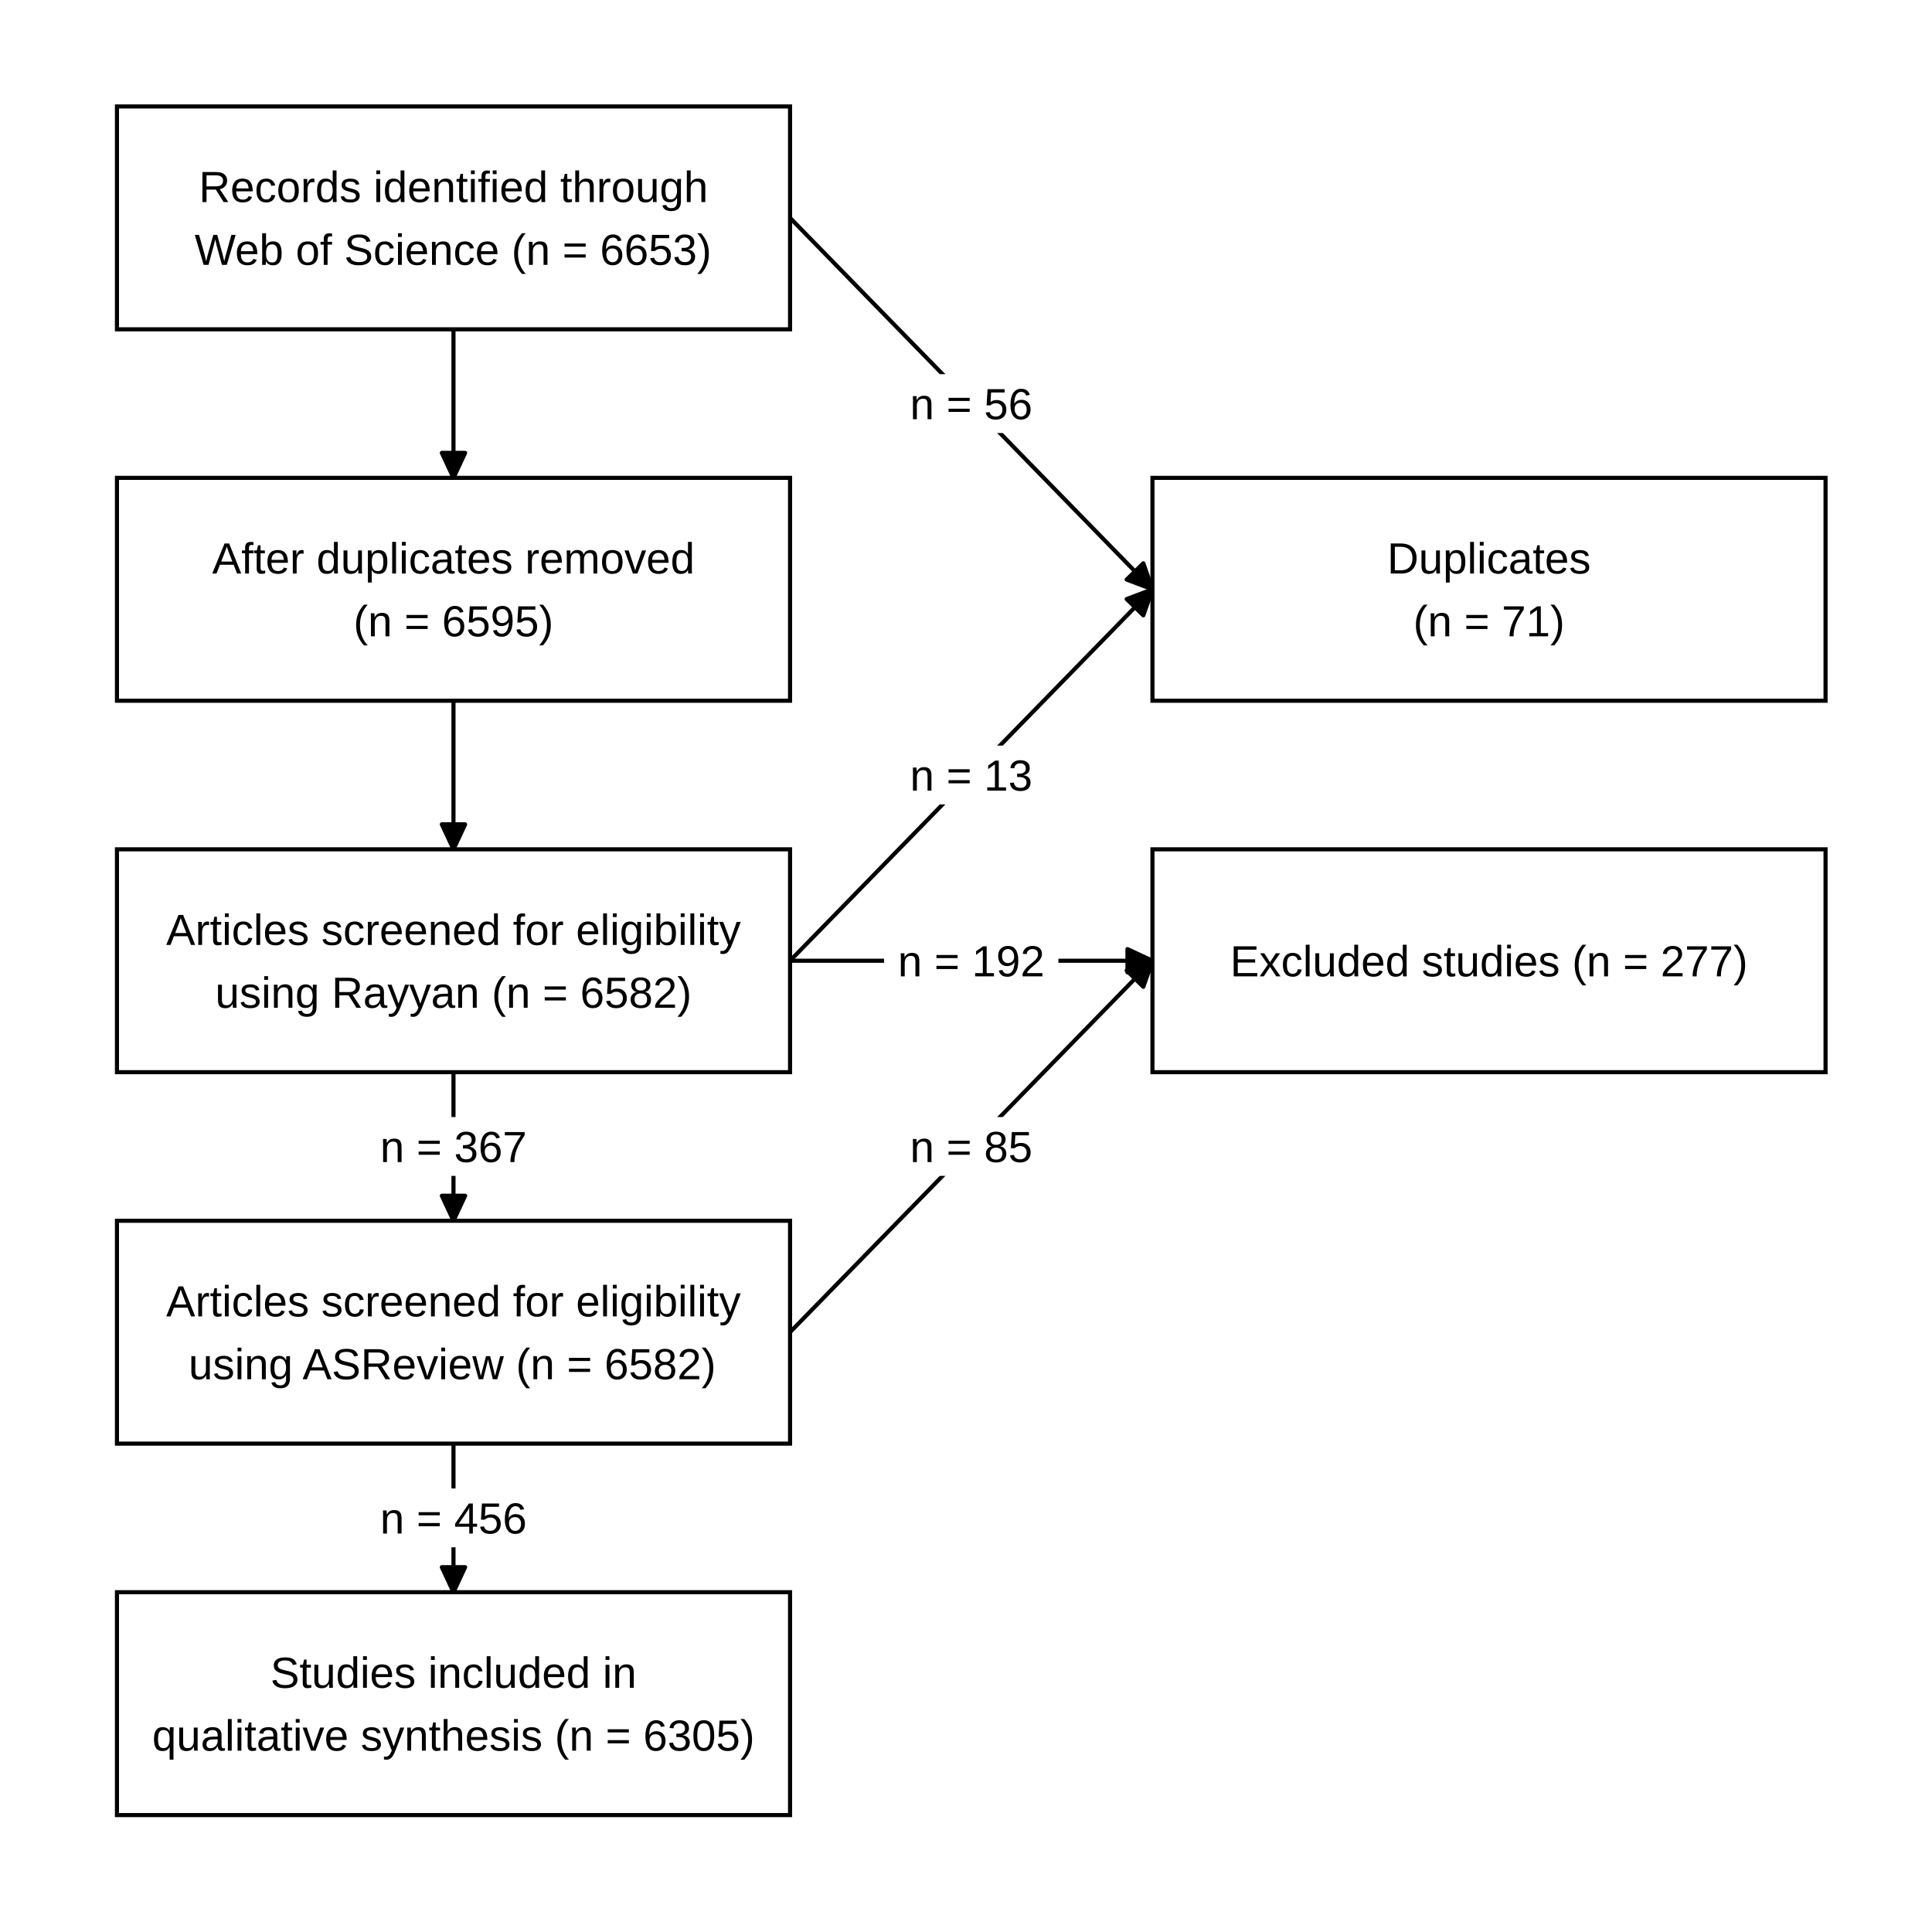
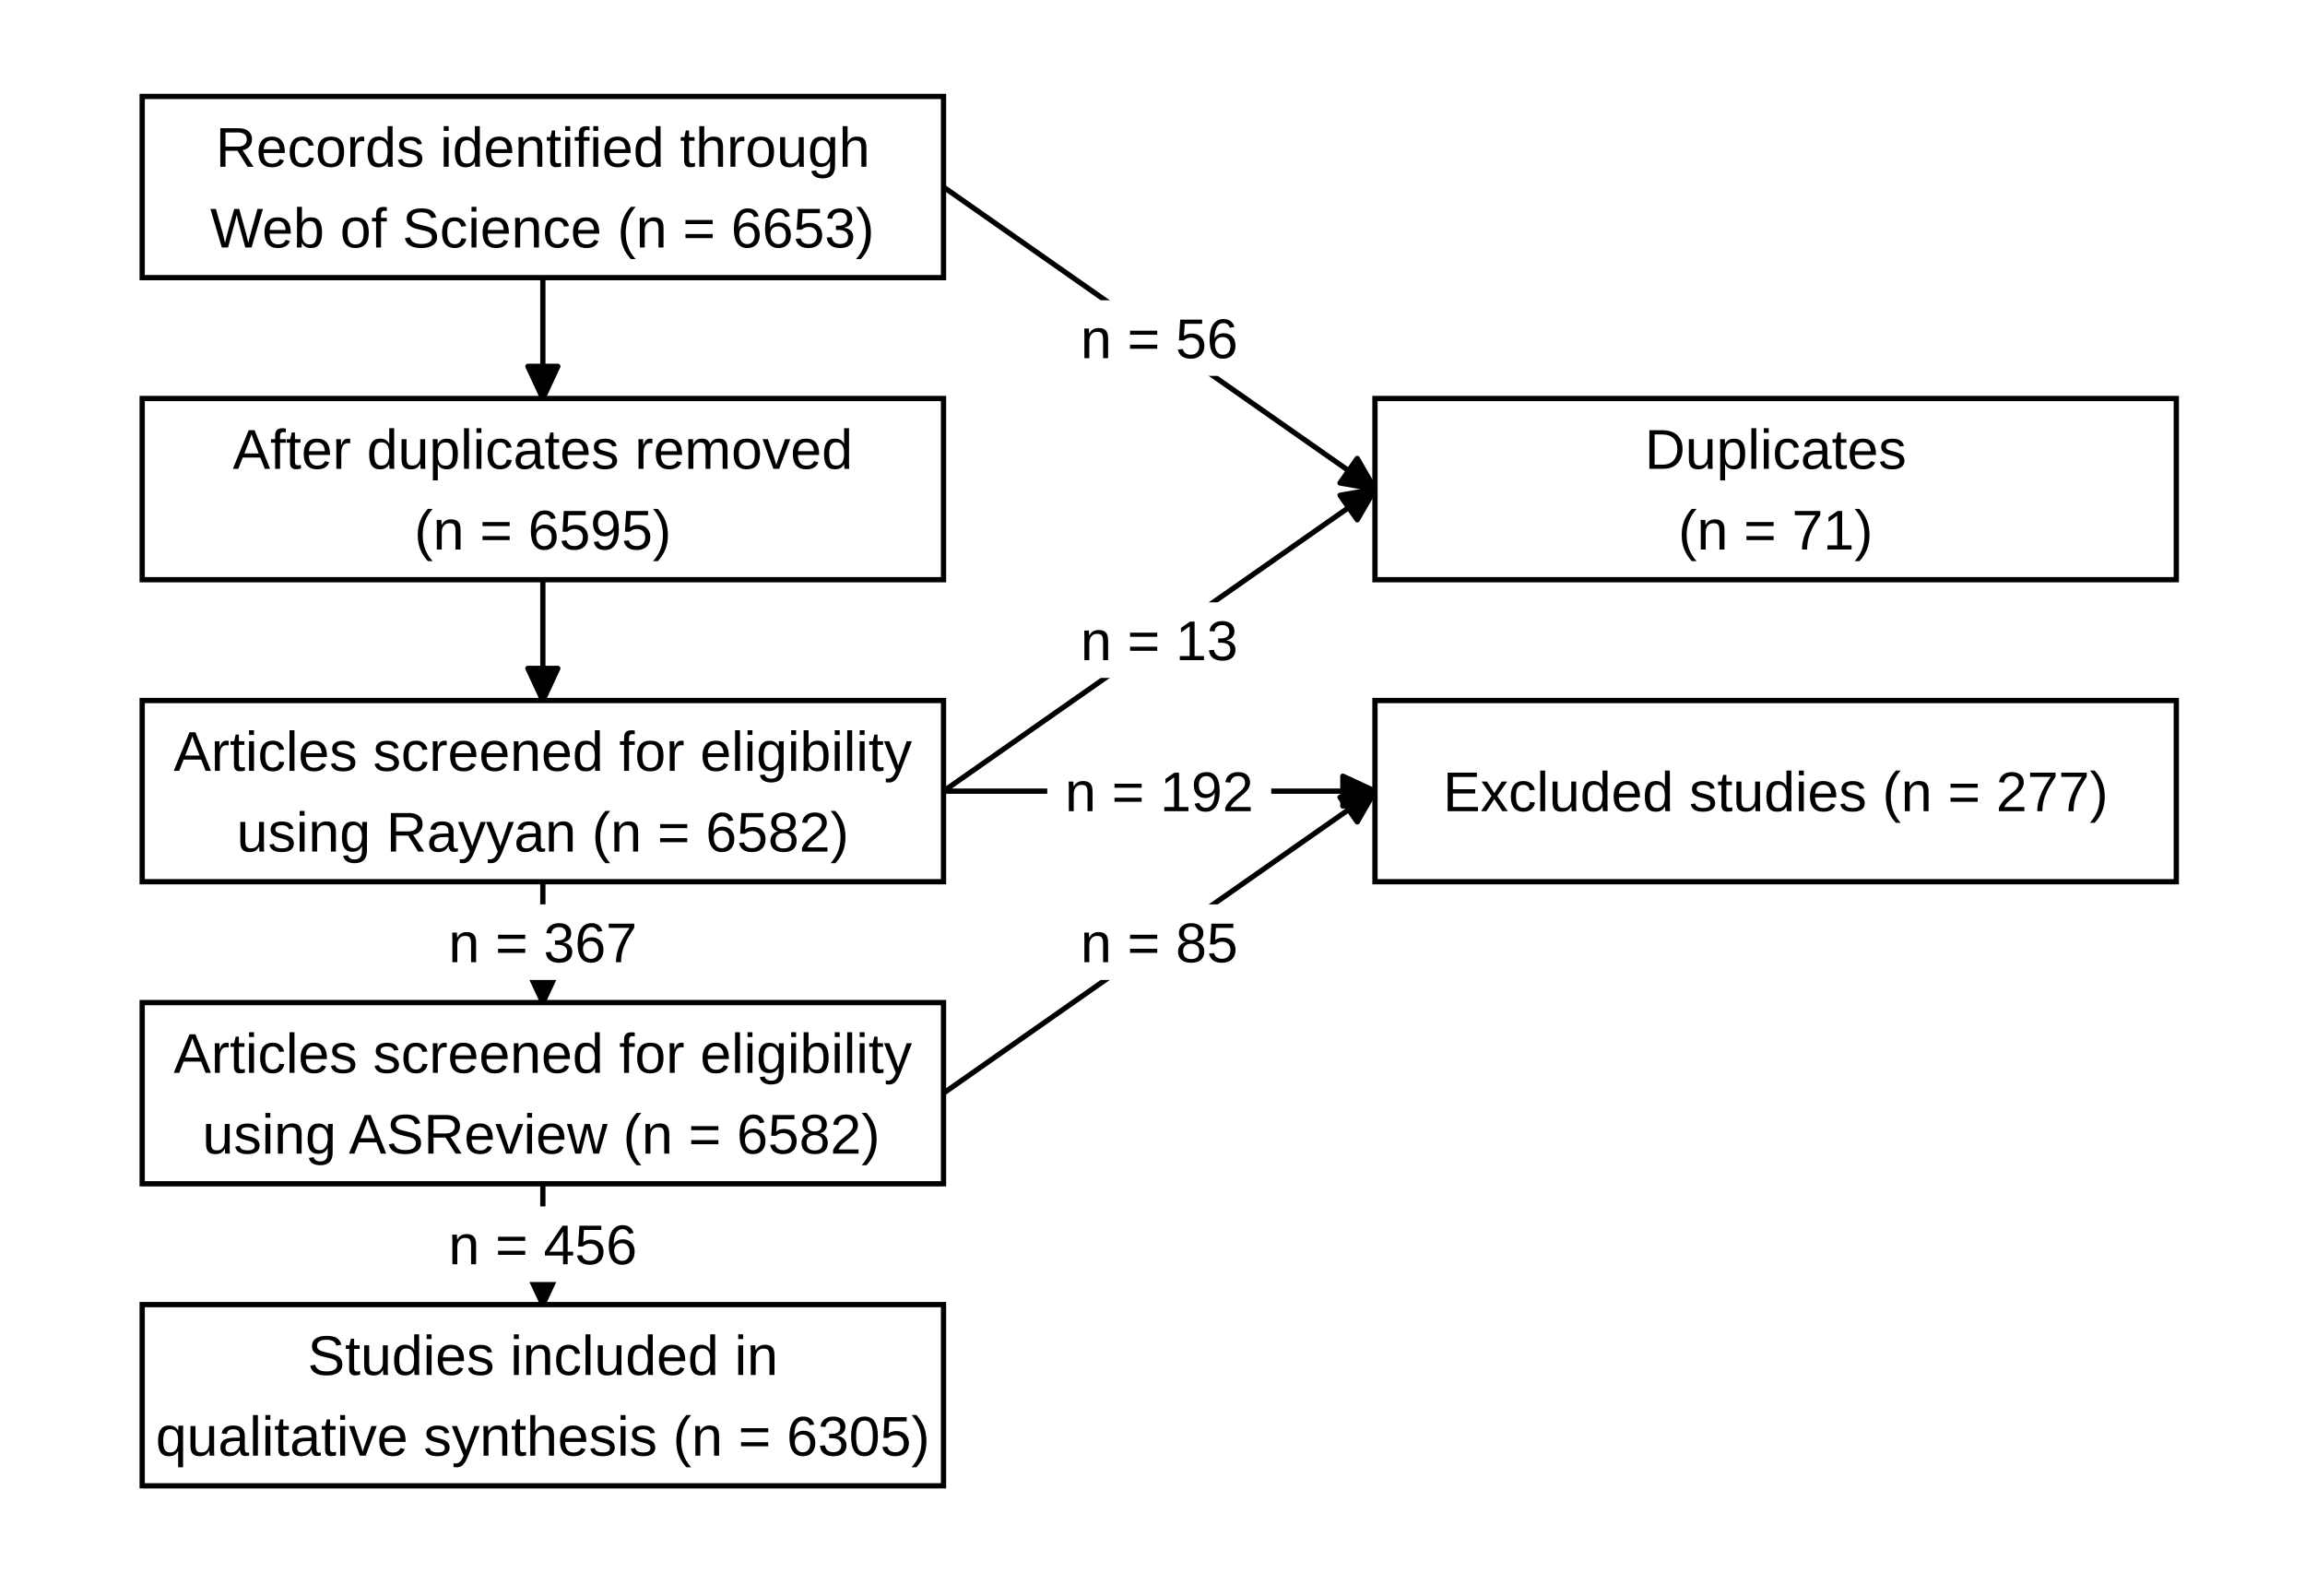
- <svg xmlns="http://www.w3.org/2000/svg" viewBox="0 0 504.00 504.00">
+ <svg xmlns="http://www.w3.org/2000/svg" viewBox="0 0 468.00 324.00">
  <defs>
    <style type="text/css">
    line, polyline, polygon, path, rect, circle {
      fill: none;
      stroke: #000000;
      stroke-linecap: round;
      stroke-linejoin: round;
      stroke-miterlimit: 10.00;
    }
  </style>
  </defs>
  <rect width="100%" height="100%" style="stroke: none; fill: #FFFFFF;" />
  <defs>
-     <clipPath id="cpOC4yMnw0OTguNTJ8NDk1Ljc4fDUuNDg=">
-       <rect x="8.22" y="5.48" width="490.30" height="490.30" />
+     <clipPath id="cpOC4yMnw0NjIuNTJ8MzE1Ljc4fDUuNDg=">
+       <rect x="8.22" y="5.48" width="454.30" height="310.30" />
    </clipPath>
  </defs>
-   <polyline points="118.30,85.90 118.30,105.28 118.30,124.66 " style="stroke-width: 1.07; stroke-linecap: butt;" clip-path="url(#cpOC4yMnw0OTguNTJ8NDk1Ljc4fDUuNDg=)" />
-   <polygon points="115.26,118.14 118.30,124.66 121.34,118.14 " style="stroke-width: 1.07; stroke-linecap: butt; fill: #000000;" clip-path="url(#cpOC4yMnw0OTguNTJ8NDk1Ljc4fDUuNDg=)" />
-   <polyline points="118.30,182.80 118.30,202.18 118.30,221.56 " style="stroke-width: 1.07; stroke-linecap: butt;" clip-path="url(#cpOC4yMnw0OTguNTJ8NDk1Ljc4fDUuNDg=)" />
-   <polygon points="115.26,215.04 118.30,221.56 121.34,215.04 " style="stroke-width: 1.07; stroke-linecap: butt; fill: #000000;" clip-path="url(#cpOC4yMnw0OTguNTJ8NDk1Ljc4fDUuNDg=)" />
-   <polyline points="118.30,279.70 118.30,299.08 118.30,318.46 " style="stroke-width: 1.07; stroke-linecap: butt;" clip-path="url(#cpOC4yMnw0OTguNTJ8NDk1Ljc4fDUuNDg=)" />
-   <polygon points="115.26,311.93 118.30,318.46 121.34,311.93 " style="stroke-width: 1.07; stroke-linecap: butt; fill: #000000;" clip-path="url(#cpOC4yMnw0OTguNTJ8NDk1Ljc4fDUuNDg=)" />
-   <polyline points="118.30,376.60 118.30,395.98 118.30,415.36 " style="stroke-width: 1.07; stroke-linecap: butt;" clip-path="url(#cpOC4yMnw0OTguNTJ8NDk1Ljc4fDUuNDg=)" />
-   <polygon points="115.26,408.83 118.30,415.36 121.34,408.83 " style="stroke-width: 1.07; stroke-linecap: butt; fill: #000000;" clip-path="url(#cpOC4yMnw0OTguNTJ8NDk1Ljc4fDUuNDg=)" />
-   <polyline points="206.10,56.84 253.37,105.28 300.64,153.73 " style="stroke-width: 1.07; stroke-linecap: butt;" clip-path="url(#cpOC4yMnw0OTguNTJ8NDk1Ljc4fDUuNDg=)" />
-   <polygon points="293.91,151.19 300.64,153.73 298.26,146.94 " style="stroke-width: 1.07; stroke-linecap: butt; fill: #000000;" clip-path="url(#cpOC4yMnw0OTguNTJ8NDk1Ljc4fDUuNDg=)" />
-   <polyline points="206.10,250.63 253.37,202.18 300.64,153.73 " style="stroke-width: 1.07; stroke-linecap: butt;" clip-path="url(#cpOC4yMnw0OTguNTJ8NDk1Ljc4fDUuNDg=)" />
-   <polygon points="298.26,160.53 300.64,153.73 293.91,156.28 " style="stroke-width: 1.07; stroke-linecap: butt; fill: #000000;" clip-path="url(#cpOC4yMnw0OTguNTJ8NDk1Ljc4fDUuNDg=)" />
-   <polyline points="206.10,250.63 253.37,250.63 300.64,250.63 " style="stroke-width: 1.07; stroke-linecap: butt;" clip-path="url(#cpOC4yMnw0OTguNTJ8NDk1Ljc4fDUuNDg=)" />
-   <polygon points="294.12,253.67 300.64,250.63 294.12,247.59 " style="stroke-width: 1.07; stroke-linecap: butt; fill: #000000;" clip-path="url(#cpOC4yMnw0OTguNTJ8NDk1Ljc4fDUuNDg=)" />
-   <polyline points="206.10,347.53 253.37,299.08 300.64,250.63 " style="stroke-width: 1.07; stroke-linecap: butt;" clip-path="url(#cpOC4yMnw0OTguNTJ8NDk1Ljc4fDUuNDg=)" />
-   <polygon points="298.26,257.43 300.64,250.63 293.91,253.18 " style="stroke-width: 1.07; stroke-linecap: butt; fill: #000000;" clip-path="url(#cpOC4yMnw0OTguNTJ8NDk1Ljc4fDUuNDg=)" />
-   <polygon points="97.72,306.75 138.89,306.75 138.80,306.75 139.15,306.74 139.49,306.67 139.81,306.54 140.11,306.37 140.38,306.15 140.61,305.89 140.80,305.60 140.93,305.28 141.02,304.94 141.05,304.59 141.05,304.59 141.05,293.57 141.05,293.57 141.02,293.22 140.93,292.88 140.80,292.56 140.61,292.27 140.38,292.01 140.11,291.79 139.81,291.61 139.49,291.49 139.15,291.42 138.89,291.41 97.72,291.41 97.98,291.42 97.63,291.41 97.28,291.45 96.95,291.55 96.64,291.69 96.35,291.89 96.10,292.13 95.89,292.41 95.73,292.72 95.62,293.05 95.56,293.39 95.56,293.57 95.56,304.59 95.56,304.42 95.56,304.77 95.62,305.11 95.73,305.44 95.89,305.75 96.10,306.02 96.35,306.27 96.64,306.46 96.95,306.61 97.28,306.71 97.63,306.75 " style="stroke-width: nan; stroke: none; fill: #FFFFFF;" clip-path="url(#cpOC4yMnw0OTguNTJ8NDk1Ljc4fDUuNDg=)" />
-   <g clip-path="url(#cpOC4yMnw0OTguNTJ8NDk1Ljc4fDUuNDg=)">
-     <text x="99.16" y="303.15" style="font-size: 11.38px; font-family: Arial;" textLength="38.29px" lengthAdjust="spacingAndGlyphs">n = 367</text>
+   <polyline points="110.22,56.38 110.22,68.64 110.22,80.91 " style="stroke-width: 1.07; stroke-linecap: butt;" clip-path="url(#cpOC4yMnw0NjIuNTJ8MzE1Ljc4fDUuNDg=)" />
+   <polygon points="107.18,74.38 110.22,80.91 113.26,74.38 " style="stroke-width: 1.07; stroke-linecap: butt; fill: #000000;" clip-path="url(#cpOC4yMnw0NjIuNTJ8MzE1Ljc4fDUuNDg=)" />
+   <polyline points="110.22,117.70 110.22,129.97 110.22,142.23 " style="stroke-width: 1.07; stroke-linecap: butt;" clip-path="url(#cpOC4yMnw0NjIuNTJ8MzE1Ljc4fDUuNDg=)" />
+   <polygon points="107.18,135.71 110.22,142.23 113.26,135.71 " style="stroke-width: 1.07; stroke-linecap: butt; fill: #000000;" clip-path="url(#cpOC4yMnw0NjIuNTJ8MzE1Ljc4fDUuNDg=)" />
+   <polyline points="110.22,179.03 110.22,191.29 110.22,203.56 " style="stroke-width: 1.07; stroke-linecap: butt;" clip-path="url(#cpOC4yMnw0NjIuNTJ8MzE1Ljc4fDUuNDg=)" />
+   <polygon points="107.18,197.03 110.22,203.56 113.26,197.03 " style="stroke-width: 1.07; stroke-linecap: butt; fill: #000000;" clip-path="url(#cpOC4yMnw0NjIuNTJ8MzE1Ljc4fDUuNDg=)" />
+   <polyline points="110.22,240.35 110.22,252.62 110.22,264.88 " style="stroke-width: 1.07; stroke-linecap: butt;" clip-path="url(#cpOC4yMnw0NjIuNTJ8MzE1Ljc4fDUuNDg=)" />
+   <polygon points="107.18,258.36 110.22,264.88 113.26,258.36 " style="stroke-width: 1.07; stroke-linecap: butt; fill: #000000;" clip-path="url(#cpOC4yMnw0NjIuNTJ8MzE1Ljc4fDUuNDg=)" />
+   <polyline points="191.57,37.98 235.37,68.64 279.17,99.31 " style="stroke-width: 1.07; stroke-linecap: butt;" clip-path="url(#cpOC4yMnw0NjIuNTJ8MzE1Ljc4fDUuNDg=)" />
+   <polygon points="272.08,98.06 279.17,99.31 275.57,93.07 " style="stroke-width: 1.07; stroke-linecap: butt; fill: #000000;" clip-path="url(#cpOC4yMnw0NjIuNTJ8MzE1Ljc4fDUuNDg=)" />
+   <polyline points="191.57,160.63 235.37,129.97 279.17,99.31 " style="stroke-width: 1.07; stroke-linecap: butt;" clip-path="url(#cpOC4yMnw0NjIuNTJ8MzE1Ljc4fDUuNDg=)" />
+   <polygon points="275.57,105.54 279.17,99.31 272.08,100.56 " style="stroke-width: 1.07; stroke-linecap: butt; fill: #000000;" clip-path="url(#cpOC4yMnw0NjIuNTJ8MzE1Ljc4fDUuNDg=)" />
+   <polyline points="191.57,160.63 235.37,160.63 279.17,160.63 " style="stroke-width: 1.07; stroke-linecap: butt;" clip-path="url(#cpOC4yMnw0NjIuNTJ8MzE1Ljc4fDUuNDg=)" />
+   <polygon points="272.65,163.67 279.17,160.63 272.65,157.59 " style="stroke-width: 1.07; stroke-linecap: butt; fill: #000000;" clip-path="url(#cpOC4yMnw0NjIuNTJ8MzE1Ljc4fDUuNDg=)" />
+   <polyline points="191.57,221.95 235.37,191.29 279.17,160.63 " style="stroke-width: 1.07; stroke-linecap: butt;" clip-path="url(#cpOC4yMnw0NjIuNTJ8MzE1Ljc4fDUuNDg=)" />
+   <polygon points="275.57,166.87 279.17,160.63 272.08,161.88 " style="stroke-width: 1.07; stroke-linecap: butt; fill: #000000;" clip-path="url(#cpOC4yMnw0NjIuNTJ8MzE1Ljc4fDUuNDg=)" />
+   <polygon points="89.63,198.97 130.80,198.97 130.72,198.96 131.06,198.95 131.40,198.88 131.73,198.76 132.03,198.58 132.30,198.36 132.53,198.10 132.72,197.81 132.85,197.49 132.93,197.15 132.96,196.81 132.96,196.81 132.96,185.78 132.96,185.78 132.93,185.43 132.85,185.09 132.72,184.78 132.53,184.48 132.30,184.22 132.03,184.00 131.73,183.83 131.40,183.70 131.06,183.63 130.80,183.62 89.63,183.62 89.89,183.63 89.55,183.62 89.20,183.66 88.87,183.76 88.55,183.91 88.27,184.11 88.02,184.35 87.81,184.62 87.65,184.93 87.54,185.26 87.48,185.61 87.47,185.78 87.47,196.81 87.48,196.63 87.48,196.98 87.54,197.32 87.65,197.65 87.81,197.96 88.02,198.24 88.27,198.48 88.55,198.68 88.87,198.83 89.20,198.92 89.55,198.96 " style="stroke-width: nan; stroke: none; fill: #FFFFFF;" clip-path="url(#cpOC4yMnw0NjIuNTJ8MzE1Ljc4fDUuNDg=)" />
+   <g clip-path="url(#cpOC4yMnw0NjIuNTJ8MzE1Ljc4fDUuNDg=)">
+     <text x="91.07" y="195.37" style="font-size: 11.38px; font-family: Arial;" textLength="38.29px" lengthAdjust="spacingAndGlyphs">n = 367</text>
  </g>
-   <polygon points="97.72,403.65 138.89,403.65 138.80,403.65 139.15,403.63 139.49,403.56 139.81,403.44 140.11,403.27 140.38,403.05 140.61,402.79 140.80,402.49 140.93,402.17 141.02,401.84 141.05,401.49 141.05,401.49 141.05,390.46 141.05,390.46 141.02,390.12 140.93,389.78 140.80,389.46 140.61,389.17 140.38,388.91 140.11,388.69 139.81,388.51 139.49,388.39 139.15,388.32 138.89,388.30 97.72,388.30 97.98,388.32 97.63,388.30 97.28,388.35 96.95,388.44 96.64,388.59 96.35,388.79 96.10,389.03 95.89,389.31 95.73,389.62 95.62,389.95 95.56,390.29 95.56,390.46 95.56,401.49 95.56,401.32 95.56,401.66 95.62,402.01 95.73,402.34 95.89,402.64 96.10,402.92 96.35,403.16 96.64,403.36 96.95,403.51 97.28,403.61 97.63,403.65 " style="stroke-width: nan; stroke: none; fill: #FFFFFF;" clip-path="url(#cpOC4yMnw0OTguNTJ8NDk1Ljc4fDUuNDg=)" />
-   <g clip-path="url(#cpOC4yMnw0OTguNTJ8NDk1Ljc4fDUuNDg=)">
-     <text x="99.16" y="400.05" style="font-size: 11.38px; font-family: Arial;" textLength="38.29px" lengthAdjust="spacingAndGlyphs">n = 456</text>
+   <polygon points="89.63,260.29 130.80,260.29 130.72,260.29 131.06,260.27 131.40,260.20 131.73,260.08 132.03,259.91 132.30,259.69 132.53,259.43 132.72,259.13 132.85,258.81 132.93,258.48 132.96,258.13 132.96,258.13 132.96,247.10 132.96,247.10 132.93,246.76 132.85,246.42 132.72,246.10 132.53,245.81 132.30,245.55 132.03,245.33 131.73,245.15 131.40,245.03 131.06,244.96 130.80,244.94 89.63,244.94 89.89,244.96 89.55,244.95 89.20,244.99 88.87,245.08 88.55,245.23 88.27,245.43 88.02,245.67 87.81,245.95 87.65,246.26 87.54,246.59 87.48,246.93 87.47,247.10 87.47,258.13 87.48,257.96 87.48,258.30 87.54,258.65 87.65,258.98 87.81,259.28 88.02,259.56 88.27,259.80 88.55,260.00 88.87,260.15 89.20,260.25 89.55,260.29 " style="stroke-width: nan; stroke: none; fill: #FFFFFF;" clip-path="url(#cpOC4yMnw0NjIuNTJ8MzE1Ljc4fDUuNDg=)" />
+   <g clip-path="url(#cpOC4yMnw0NjIuNTJ8MzE1Ljc4fDUuNDg=)">
+     <text x="91.07" y="256.69" style="font-size: 11.38px; font-family: Arial;" textLength="38.29px" lengthAdjust="spacingAndGlyphs">n = 456</text>
  </g>
-   <polygon points="235.95,112.96 270.79,112.96 270.70,112.96 271.05,112.94 271.39,112.87 271.72,112.75 272.02,112.57 272.29,112.36 272.52,112.09 272.70,111.80 272.84,111.48 272.92,111.14 272.95,110.80 272.95,110.80 272.95,99.77 272.95,99.77 272.92,99.42 272.84,99.09 272.70,98.77 272.52,98.47 272.29,98.21 272.02,97.99 271.72,97.82 271.39,97.70 271.05,97.63 270.79,97.61 235.95,97.61 236.21,97.63 235.86,97.61 235.52,97.65 235.18,97.75 234.87,97.90 234.58,98.10 234.33,98.34 234.12,98.62 233.96,98.92 233.85,99.25 233.80,99.60 233.79,99.77 233.79,110.80 233.80,110.62 233.80,110.97 233.85,111.31 233.96,111.64 234.12,111.95 234.33,112.23 234.58,112.47 234.87,112.67 235.18,112.82 235.52,112.91 235.86,112.96 " style="stroke-width: nan; stroke: none; fill: #FFFFFF;" clip-path="url(#cpOC4yMnw0OTguNTJ8NDk1Ljc4fDUuNDg=)" />
-   <g clip-path="url(#cpOC4yMnw0OTguNTJ8NDk1Ljc4fDUuNDg=)">
-     <text x="237.39" y="109.36" style="font-size: 11.38px; font-family: Arial;" textLength="31.96px" lengthAdjust="spacingAndGlyphs">n = 56</text>
+   <polygon points="217.95,76.32 252.79,76.32 252.70,76.32 253.05,76.30 253.39,76.23 253.72,76.11 254.02,75.93 254.29,75.71 254.52,75.45 254.70,75.16 254.84,74.84 254.92,74.50 254.95,74.16 254.95,74.16 254.95,63.13 254.95,63.13 254.92,62.78 254.84,62.45 254.70,62.13 254.52,61.83 254.29,61.57 254.02,61.35 253.72,61.18 253.39,61.06 253.05,60.99 252.79,60.97 217.95,60.97 218.21,60.99 217.86,60.97 217.52,61.01 217.18,61.11 216.87,61.26 216.58,61.46 216.33,61.70 216.12,61.98 215.96,62.28 215.85,62.61 215.80,62.96 215.79,63.13 215.79,74.16 215.80,73.98 215.80,74.33 215.85,74.67 215.96,75.00 216.12,75.31 216.33,75.59 216.58,75.83 216.87,76.03 217.18,76.18 217.52,76.27 217.86,76.32 " style="stroke-width: nan; stroke: none; fill: #FFFFFF;" clip-path="url(#cpOC4yMnw0NjIuNTJ8MzE1Ljc4fDUuNDg=)" />
+   <g clip-path="url(#cpOC4yMnw0NjIuNTJ8MzE1Ljc4fDUuNDg=)">
+     <text x="219.39" y="72.72" style="font-size: 11.38px; font-family: Arial;" textLength="31.96px" lengthAdjust="spacingAndGlyphs">n = 56</text>
  </g>
-   <polygon points="235.95,209.85 270.79,209.85 270.70,209.85 271.05,209.84 271.39,209.77 271.72,209.65 272.02,209.47 272.29,209.25 272.52,208.99 272.70,208.70 272.84,208.38 272.92,208.04 272.95,207.69 272.95,207.69 272.95,196.67 272.95,196.67 272.92,196.32 272.84,195.98 272.70,195.66 272.52,195.37 272.29,195.11 272.02,194.89 271.72,194.72 271.39,194.59 271.05,194.52 270.79,194.51 235.95,194.51 236.21,194.52 235.86,194.51 235.52,194.55 235.18,194.65 234.87,194.80 234.58,194.99 234.33,195.24 234.12,195.51 233.96,195.82 233.85,196.15 233.80,196.49 233.79,196.67 233.79,207.69 233.80,207.52 233.80,207.87 233.85,208.21 233.96,208.54 234.12,208.85 234.33,209.13 234.58,209.37 234.87,209.57 235.18,209.71 235.52,209.81 235.86,209.85 " style="stroke-width: nan; stroke: none; fill: #FFFFFF;" clip-path="url(#cpOC4yMnw0OTguNTJ8NDk1Ljc4fDUuNDg=)" />
-   <g clip-path="url(#cpOC4yMnw0OTguNTJ8NDk1Ljc4fDUuNDg=)">
-     <text x="237.39" y="206.25" style="font-size: 11.38px; font-family: Arial;" textLength="31.96px" lengthAdjust="spacingAndGlyphs">n = 13</text>
+   <polygon points="217.95,137.64 252.79,137.64 252.70,137.64 253.05,137.63 253.39,137.56 253.72,137.43 254.02,137.26 254.29,137.04 254.52,136.78 254.70,136.49 254.84,136.17 254.92,135.83 254.95,135.48 254.95,135.48 254.95,124.45 254.95,124.45 254.92,124.11 254.84,123.77 254.70,123.45 254.52,123.16 254.29,122.90 254.02,122.68 253.72,122.50 253.39,122.38 253.05,122.31 252.79,122.29 217.95,122.29 218.21,122.31 217.86,122.30 217.52,122.34 217.18,122.43 216.87,122.58 216.58,122.78 216.33,123.02 216.12,123.30 215.96,123.61 215.85,123.94 215.80,124.28 215.79,124.45 215.79,135.48 215.80,135.31 215.80,135.66 215.85,136.00 215.96,136.33 216.12,136.64 216.33,136.91 216.58,137.15 216.87,137.35 217.18,137.50 217.52,137.60 217.86,137.64 " style="stroke-width: nan; stroke: none; fill: #FFFFFF;" clip-path="url(#cpOC4yMnw0NjIuNTJ8MzE1Ljc4fDUuNDg=)" />
+   <g clip-path="url(#cpOC4yMnw0NjIuNTJ8MzE1Ljc4fDUuNDg=)">
+     <text x="219.39" y="134.04" style="font-size: 11.38px; font-family: Arial;" textLength="31.96px" lengthAdjust="spacingAndGlyphs">n = 13</text>
  </g>
-   <polygon points="232.79,258.30 273.95,258.30 273.87,258.30 274.21,258.29 274.56,258.22 274.88,258.10 275.18,257.92 275.45,257.70 275.68,257.44 275.87,257.15 276.00,256.83 276.09,256.49 276.11,256.14 276.11,256.14 276.11,245.12 276.11,245.12 276.09,244.77 276.00,244.43 275.87,244.11 275.68,243.82 275.45,243.56 275.18,243.34 274.88,243.17 274.56,243.04 274.21,242.97 273.95,242.96 232.79,242.96 233.05,242.97 232.70,242.96 232.35,243.00 232.02,243.10 231.71,243.25 231.42,243.44 231.17,243.68 230.96,243.96 230.80,244.27 230.69,244.60 230.63,244.94 230.63,245.12 230.63,256.14 230.63,255.97 230.63,256.32 230.69,256.66 230.80,256.99 230.96,257.30 231.17,257.58 231.42,257.82 231.71,258.01 232.02,258.16 232.35,258.26 232.70,258.30 " style="stroke-width: nan; stroke: none; fill: #FFFFFF;" clip-path="url(#cpOC4yMnw0OTguNTJ8NDk1Ljc4fDUuNDg=)" />
-   <g clip-path="url(#cpOC4yMnw0OTguNTJ8NDk1Ljc4fDUuNDg=)">
-     <text x="234.23" y="254.70" style="font-size: 11.38px; font-family: Arial;" textLength="38.29px" lengthAdjust="spacingAndGlyphs">n = 192</text>
+   <polygon points="214.79,168.30 255.95,168.30 255.87,168.30 256.21,168.29 256.56,168.22 256.88,168.10 257.18,167.92 257.45,167.70 257.68,167.44 257.87,167.15 258.00,166.83 258.09,166.49 258.11,166.14 258.11,166.14 258.11,155.12 258.11,155.12 258.09,154.77 258.00,154.43 257.87,154.11 257.68,153.82 257.45,153.56 257.18,153.34 256.88,153.17 256.56,153.04 256.21,152.97 255.95,152.96 214.79,152.96 215.05,152.97 214.70,152.96 214.35,153.00 214.02,153.10 213.71,153.25 213.42,153.44 213.17,153.68 212.96,153.96 212.80,154.27 212.69,154.60 212.63,154.94 212.63,155.12 212.63,166.14 212.63,165.97 212.63,166.32 212.69,166.66 212.80,166.99 212.96,167.30 213.17,167.58 213.42,167.82 213.71,168.01 214.02,168.16 214.35,168.26 214.70,168.30 " style="stroke-width: nan; stroke: none; fill: #FFFFFF;" clip-path="url(#cpOC4yMnw0NjIuNTJ8MzE1Ljc4fDUuNDg=)" />
+   <g clip-path="url(#cpOC4yMnw0NjIuNTJ8MzE1Ljc4fDUuNDg=)">
+     <text x="216.23" y="164.70" style="font-size: 11.38px; font-family: Arial;" textLength="38.29px" lengthAdjust="spacingAndGlyphs">n = 192</text>
  </g>
-   <polygon points="235.95,306.75 270.79,306.75 270.70,306.75 271.05,306.74 271.39,306.67 271.72,306.54 272.02,306.37 272.29,306.15 272.52,305.89 272.70,305.60 272.84,305.28 272.92,304.94 272.95,304.59 272.95,304.59 272.95,293.57 272.95,293.57 272.92,293.22 272.84,292.88 272.70,292.56 272.52,292.27 272.29,292.01 272.02,291.79 271.72,291.61 271.39,291.49 271.05,291.42 270.79,291.41 235.95,291.41 236.21,291.42 235.86,291.41 235.52,291.45 235.18,291.55 234.87,291.69 234.58,291.89 234.33,292.13 234.12,292.41 233.96,292.72 233.85,293.05 233.80,293.39 233.79,293.57 233.79,304.59 233.80,304.42 233.80,304.77 233.85,305.11 233.96,305.44 234.12,305.75 234.33,306.02 234.58,306.27 234.87,306.46 235.18,306.61 235.52,306.71 235.86,306.75 " style="stroke-width: nan; stroke: none; fill: #FFFFFF;" clip-path="url(#cpOC4yMnw0OTguNTJ8NDk1Ljc4fDUuNDg=)" />
-   <g clip-path="url(#cpOC4yMnw0OTguNTJ8NDk1Ljc4fDUuNDg=)">
-     <text x="237.39" y="303.15" style="font-size: 11.38px; font-family: Arial;" textLength="31.96px" lengthAdjust="spacingAndGlyphs">n = 85</text>
+   <polygon points="217.95,198.97 252.79,198.97 252.70,198.96 253.05,198.95 253.39,198.88 253.72,198.76 254.02,198.58 254.29,198.36 254.52,198.10 254.70,197.81 254.84,197.49 254.92,197.15 254.95,196.81 254.95,196.81 254.95,185.78 254.95,185.78 254.92,185.43 254.84,185.09 254.70,184.78 254.52,184.48 254.29,184.22 254.02,184.00 253.72,183.83 253.39,183.70 253.05,183.63 252.79,183.62 217.95,183.62 218.21,183.63 217.86,183.62 217.52,183.66 217.18,183.76 216.87,183.91 216.58,184.11 216.33,184.35 216.12,184.62 215.96,184.93 215.85,185.26 215.80,185.61 215.79,185.78 215.79,196.81 215.80,196.63 215.80,196.98 215.85,197.32 215.96,197.65 216.12,197.96 216.33,198.24 216.58,198.48 216.87,198.68 217.18,198.83 217.52,198.92 217.86,198.96 " style="stroke-width: nan; stroke: none; fill: #FFFFFF;" clip-path="url(#cpOC4yMnw0NjIuNTJ8MzE1Ljc4fDUuNDg=)" />
+   <g clip-path="url(#cpOC4yMnw0NjIuNTJ8MzE1Ljc4fDUuNDg=)">
+     <text x="219.39" y="195.37" style="font-size: 11.38px; font-family: Arial;" textLength="31.96px" lengthAdjust="spacingAndGlyphs">n = 85</text>
  </g>
-   <rect x="30.51" y="318.46" width="175.59" height="58.14" style="stroke-width: 1.07; stroke-linecap: square; stroke-linejoin: miter; fill: #FFFFFF;" clip-path="url(#cpOC4yMnw0OTguNTJ8NDk1Ljc4fDUuNDg=)" />
-   <rect x="30.51" y="124.66" width="175.59" height="58.14" style="stroke-width: 1.07; stroke-linecap: square; stroke-linejoin: miter; fill: #FFFFFF;" clip-path="url(#cpOC4yMnw0OTguNTJ8NDk1Ljc4fDUuNDg=)" />
-   <rect x="300.64" y="124.66" width="175.59" height="58.14" style="stroke-width: 1.07; stroke-linecap: square; stroke-linejoin: miter; fill: #FFFFFF;" clip-path="url(#cpOC4yMnw0OTguNTJ8NDk1Ljc4fDUuNDg=)" />
-   <rect x="300.64" y="221.56" width="175.59" height="58.14" style="stroke-width: 1.07; stroke-linecap: square; stroke-linejoin: miter; fill: #FFFFFF;" clip-path="url(#cpOC4yMnw0OTguNTJ8NDk1Ljc4fDUuNDg=)" />
-   <rect x="30.51" y="415.36" width="175.59" height="58.14" style="stroke-width: 1.07; stroke-linecap: square; stroke-linejoin: miter; fill: #FFFFFF;" clip-path="url(#cpOC4yMnw0OTguNTJ8NDk1Ljc4fDUuNDg=)" />
-   <rect x="30.51" y="221.56" width="175.59" height="58.14" style="stroke-width: 1.07; stroke-linecap: square; stroke-linejoin: miter; fill: #FFFFFF;" clip-path="url(#cpOC4yMnw0OTguNTJ8NDk1Ljc4fDUuNDg=)" />
-   <rect x="30.51" y="27.77" width="175.59" height="58.14" style="stroke-width: 1.07; stroke-linecap: square; stroke-linejoin: miter; fill: #FFFFFF;" clip-path="url(#cpOC4yMnw0OTguNTJ8NDk1Ljc4fDUuNDg=)" />
-   <g clip-path="url(#cpOC4yMnw0OTguNTJ8NDk1Ljc4fDUuNDg=)">
-     <text x="43.35" y="343.41" style="font-size: 11.38px; font-family: Arial;" textLength="149.91px" lengthAdjust="spacingAndGlyphs">Articles screened for eligibility</text>
+   <rect x="28.87" y="203.56" width="162.70" height="36.79" style="stroke-width: 1.07; stroke-linecap: square; stroke-linejoin: miter; fill: #FFFFFF;" clip-path="url(#cpOC4yMnw0NjIuNTJ8MzE1Ljc4fDUuNDg=)" />
+   <rect x="28.87" y="80.91" width="162.70" height="36.79" style="stroke-width: 1.07; stroke-linecap: square; stroke-linejoin: miter; fill: #FFFFFF;" clip-path="url(#cpOC4yMnw0NjIuNTJ8MzE1Ljc4fDUuNDg=)" />
+   <rect x="279.17" y="80.91" width="162.70" height="36.79" style="stroke-width: 1.07; stroke-linecap: square; stroke-linejoin: miter; fill: #FFFFFF;" clip-path="url(#cpOC4yMnw0NjIuNTJ8MzE1Ljc4fDUuNDg=)" />
+   <rect x="279.17" y="142.23" width="162.70" height="36.79" style="stroke-width: 1.07; stroke-linecap: square; stroke-linejoin: miter; fill: #FFFFFF;" clip-path="url(#cpOC4yMnw0NjIuNTJ8MzE1Ljc4fDUuNDg=)" />
+   <rect x="28.87" y="264.88" width="162.70" height="36.79" style="stroke-width: 1.07; stroke-linecap: square; stroke-linejoin: miter; fill: #FFFFFF;" clip-path="url(#cpOC4yMnw0NjIuNTJ8MzE1Ljc4fDUuNDg=)" />
+   <rect x="28.87" y="142.23" width="162.70" height="36.79" style="stroke-width: 1.07; stroke-linecap: square; stroke-linejoin: miter; fill: #FFFFFF;" clip-path="url(#cpOC4yMnw0NjIuNTJ8MzE1Ljc4fDUuNDg=)" />
+   <rect x="28.87" y="19.58" width="162.70" height="36.79" style="stroke-width: 1.07; stroke-linecap: square; stroke-linejoin: miter; fill: #FFFFFF;" clip-path="url(#cpOC4yMnw0NjIuNTJ8MzE1Ljc4fDUuNDg=)" />
+   <g clip-path="url(#cpOC4yMnw0NjIuNTJ8MzE1Ljc4fDUuNDg=)">
+     <text x="35.26" y="217.83" style="font-size: 11.38px; font-family: Arial;" textLength="149.91px" lengthAdjust="spacingAndGlyphs">Articles screened for eligibility</text>
  </g>
-   <g clip-path="url(#cpOC4yMnw0OTguNTJ8NDk1Ljc4fDUuNDg=)">
-     <text x="49.19" y="359.80" style="font-size: 11.38px; font-family: Arial;" textLength="138.23px" lengthAdjust="spacingAndGlyphs">using ASReview (n = 6582)</text>
+   <g clip-path="url(#cpOC4yMnw0NjIuNTJ8MzE1Ljc4fDUuNDg=)">
+     <text x="41.10" y="234.22" style="font-size: 11.38px; font-family: Arial;" textLength="138.23px" lengthAdjust="spacingAndGlyphs">using ASReview (n = 6582)</text>
  </g>
-   <g clip-path="url(#cpOC4yMnw0OTguNTJ8NDk1Ljc4fDUuNDg=)">
-     <text x="55.36" y="149.61" style="font-size: 11.38px; font-family: Arial;" textLength="125.89px" lengthAdjust="spacingAndGlyphs">After duplicates removed</text>
+   <g clip-path="url(#cpOC4yMnw0NjIuNTJ8MzE1Ljc4fDUuNDg=)">
+     <text x="47.27" y="95.18" style="font-size: 11.38px; font-family: Arial;" textLength="125.89px" lengthAdjust="spacingAndGlyphs">After duplicates removed</text>
  </g>
-   <g clip-path="url(#cpOC4yMnw0OTguNTJ8NDk1Ljc4fDUuNDg=)">
-     <text x="92.20" y="166.00" style="font-size: 11.38px; font-family: Arial;" textLength="52.20px" lengthAdjust="spacingAndGlyphs">(n = 6595)</text>
+   <g clip-path="url(#cpOC4yMnw0NjIuNTJ8MzE1Ljc4fDUuNDg=)">
+     <text x="84.12" y="111.57" style="font-size: 11.38px; font-family: Arial;" textLength="52.20px" lengthAdjust="spacingAndGlyphs">(n = 6595)</text>
  </g>
-   <g clip-path="url(#cpOC4yMnw0OTguNTJ8NDk1Ljc4fDUuNDg=)">
-     <text x="361.87" y="149.61" style="font-size: 11.38px; font-family: Arial;" textLength="53.14px" lengthAdjust="spacingAndGlyphs">Duplicates</text>
+   <g clip-path="url(#cpOC4yMnw0NjIuNTJ8MzE1Ljc4fDUuNDg=)">
+     <text x="333.95" y="95.18" style="font-size: 11.38px; font-family: Arial;" textLength="53.14px" lengthAdjust="spacingAndGlyphs">Duplicates</text>
  </g>
-   <g clip-path="url(#cpOC4yMnw0OTguNTJ8NDk1Ljc4fDUuNDg=)">
-     <text x="368.67" y="166.00" style="font-size: 11.38px; font-family: Arial;" textLength="39.54px" lengthAdjust="spacingAndGlyphs">(n = 71)</text>
+   <g clip-path="url(#cpOC4yMnw0NjIuNTJ8MzE1Ljc4fDUuNDg=)">
+     <text x="340.75" y="111.57" style="font-size: 11.38px; font-family: Arial;" textLength="39.54px" lengthAdjust="spacingAndGlyphs">(n = 71)</text>
  </g>
-   <g clip-path="url(#cpOC4yMnw0OTguNTJ8NDk1Ljc4fDUuNDg=)">
-     <text x="320.90" y="254.70" style="font-size: 11.38px; font-family: Arial;" textLength="135.07px" lengthAdjust="spacingAndGlyphs">Excluded studies (n = 277)</text>
+   <g clip-path="url(#cpOC4yMnw0NjIuNTJ8MzE1Ljc4fDUuNDg=)">
+     <text x="292.99" y="164.70" style="font-size: 11.38px; font-family: Arial;" textLength="135.07px" lengthAdjust="spacingAndGlyphs">Excluded studies (n = 277)</text>
  </g>
-   <g clip-path="url(#cpOC4yMnw0OTguNTJ8NDk1Ljc4fDUuNDg=)">
-     <text x="70.53" y="440.30" style="font-size: 11.38px; font-family: Arial;" textLength="95.54px" lengthAdjust="spacingAndGlyphs">Studies included in</text>
+   <g clip-path="url(#cpOC4yMnw0NjIuNTJ8MzE1Ljc4fDUuNDg=)">
+     <text x="62.45" y="279.16" style="font-size: 11.38px; font-family: Arial;" textLength="95.54px" lengthAdjust="spacingAndGlyphs">Studies included in</text>
  </g>
-   <g clip-path="url(#cpOC4yMnw0OTguNTJ8NDk1Ljc4fDUuNDg=)">
-     <text x="39.69" y="456.69" style="font-size: 11.38px; font-family: Arial;" textLength="157.21px" lengthAdjust="spacingAndGlyphs">qualitative synthesis (n = 6305)</text>
+   <g clip-path="url(#cpOC4yMnw0NjIuNTJ8MzE1Ljc4fDUuNDg=)">
+     <text x="31.61" y="295.55" style="font-size: 11.38px; font-family: Arial;" textLength="157.21px" lengthAdjust="spacingAndGlyphs">qualitative synthesis (n = 6305)</text>
  </g>
-   <g clip-path="url(#cpOC4yMnw0OTguNTJ8NDk1Ljc4fDUuNDg=)">
-     <text x="43.35" y="246.51" style="font-size: 11.38px; font-family: Arial;" textLength="149.91px" lengthAdjust="spacingAndGlyphs">Articles screened for eligibility</text>
+   <g clip-path="url(#cpOC4yMnw0NjIuNTJ8MzE1Ljc4fDUuNDg=)">
+     <text x="35.26" y="156.51" style="font-size: 11.38px; font-family: Arial;" textLength="149.91px" lengthAdjust="spacingAndGlyphs">Articles screened for eligibility</text>
  </g>
-   <g clip-path="url(#cpOC4yMnw0OTguNTJ8NDk1Ljc4fDUuNDg=)">
-     <text x="56.14" y="262.90" style="font-size: 11.38px; font-family: Arial;" textLength="124.32px" lengthAdjust="spacingAndGlyphs">using Rayyan (n = 6582)</text>
+   <g clip-path="url(#cpOC4yMnw0NjIuNTJ8MzE1Ljc4fDUuNDg=)">
+     <text x="48.06" y="172.90" style="font-size: 11.38px; font-family: Arial;" textLength="124.32px" lengthAdjust="spacingAndGlyphs">using Rayyan (n = 6582)</text>
  </g>
-   <g clip-path="url(#cpOC4yMnw0OTguNTJ8NDk1Ljc4fDUuNDg=)">
-     <text x="51.87" y="52.71" style="font-size: 11.38px; font-family: Arial;" textLength="132.86px" lengthAdjust="spacingAndGlyphs">Records identified through</text>
+   <g clip-path="url(#cpOC4yMnw0NjIuNTJ8MzE1Ljc4fDUuNDg=)">
+     <text x="43.79" y="33.86" style="font-size: 11.38px; font-family: Arial;" textLength="132.86px" lengthAdjust="spacingAndGlyphs">Records identified through</text>
  </g>
-   <g clip-path="url(#cpOC4yMnw0OTguNTJ8NDk1Ljc4fDUuNDg=)">
-     <text x="50.77" y="69.10" style="font-size: 11.38px; font-family: Arial;" textLength="135.07px" lengthAdjust="spacingAndGlyphs">Web of Science (n = 6653)</text>
+   <g clip-path="url(#cpOC4yMnw0NjIuNTJ8MzE1Ljc4fDUuNDg=)">
+     <text x="42.68" y="50.25" style="font-size: 11.38px; font-family: Arial;" textLength="135.07px" lengthAdjust="spacingAndGlyphs">Web of Science (n = 6653)</text>
  </g>
  <defs>
-     <clipPath id="cpMC4wMHw1MDQuMDB8NTA0LjAwfDAuMDA=">
-       <rect x="0.00" y="0.00" width="504.00" height="504.00" />
+     <clipPath id="cpMC4wMHw0NjguMDB8MzI0LjAwfDAuMDA=">
+       <rect x="0.00" y="0.00" width="468.00" height="324.00" />
    </clipPath>
  </defs>
</svg>
